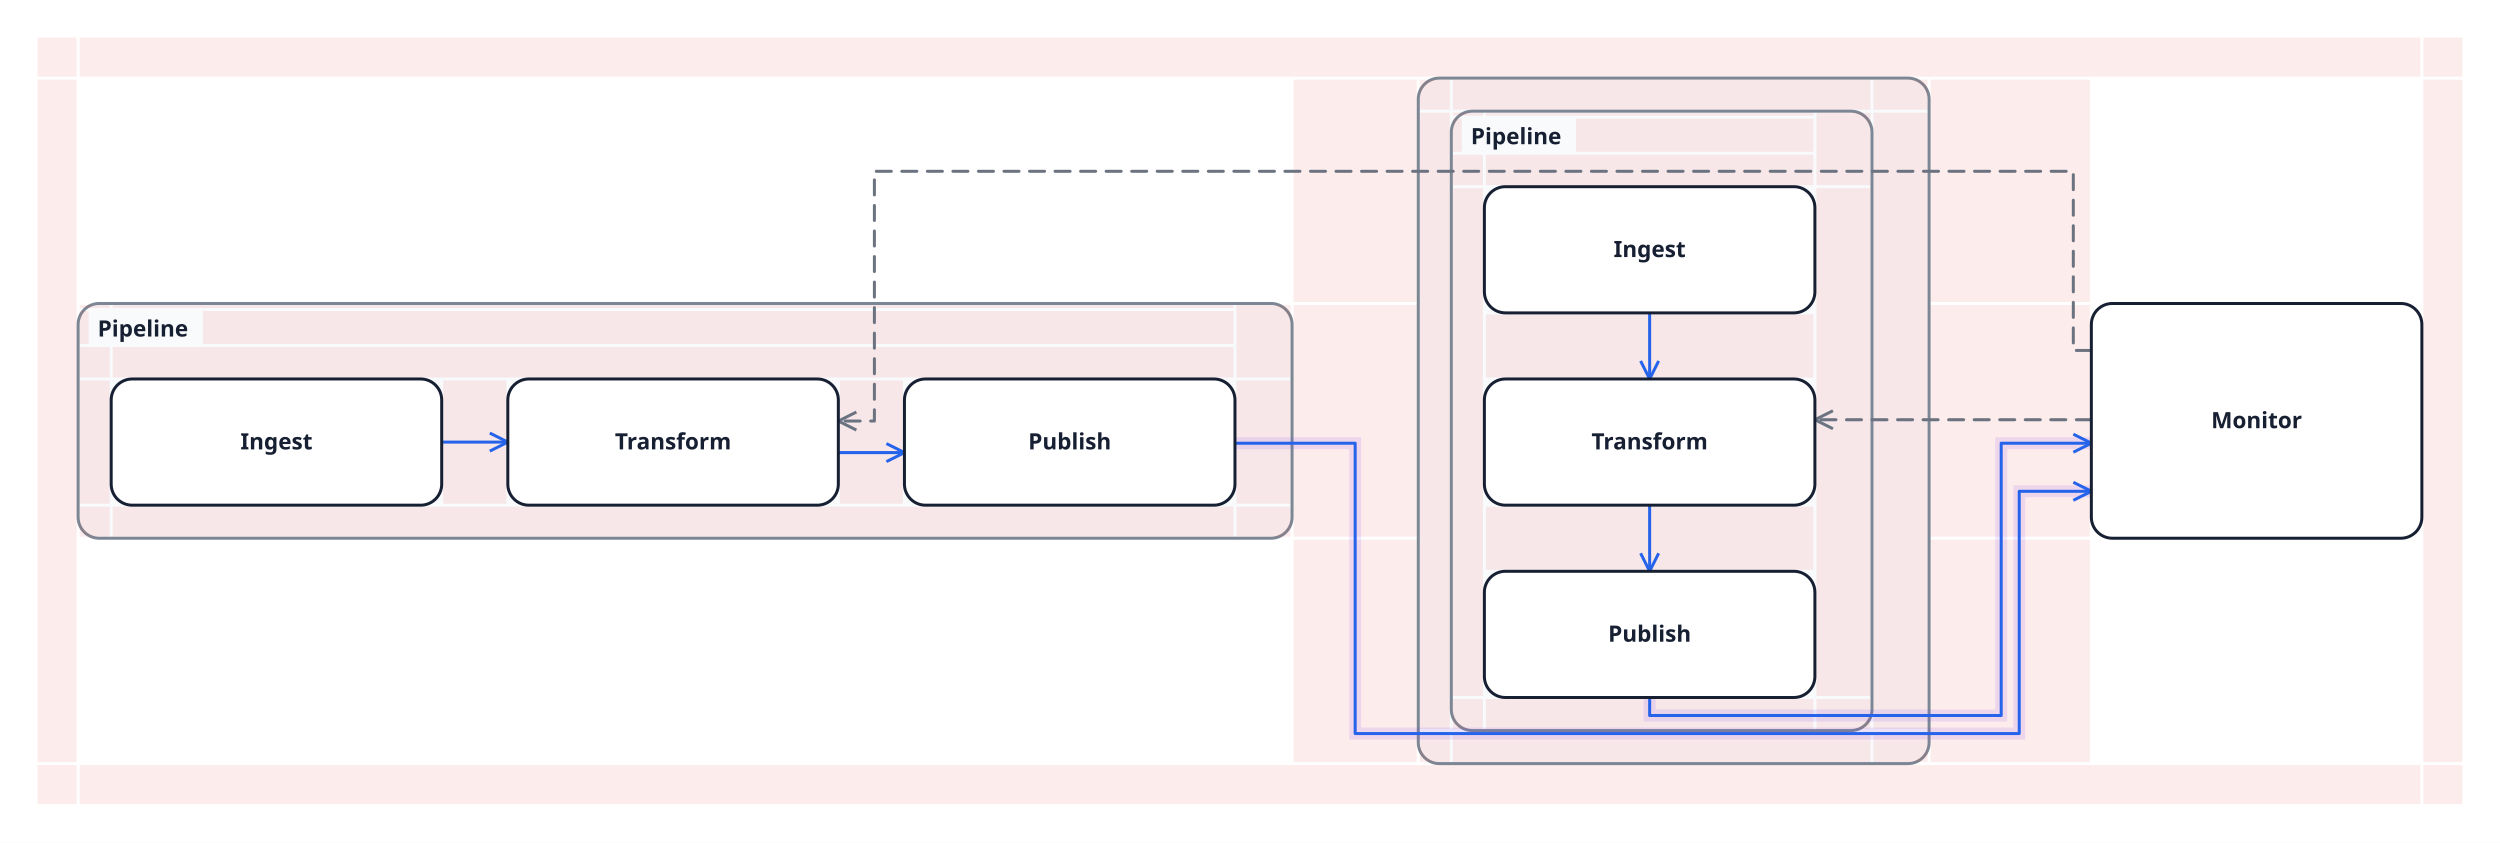
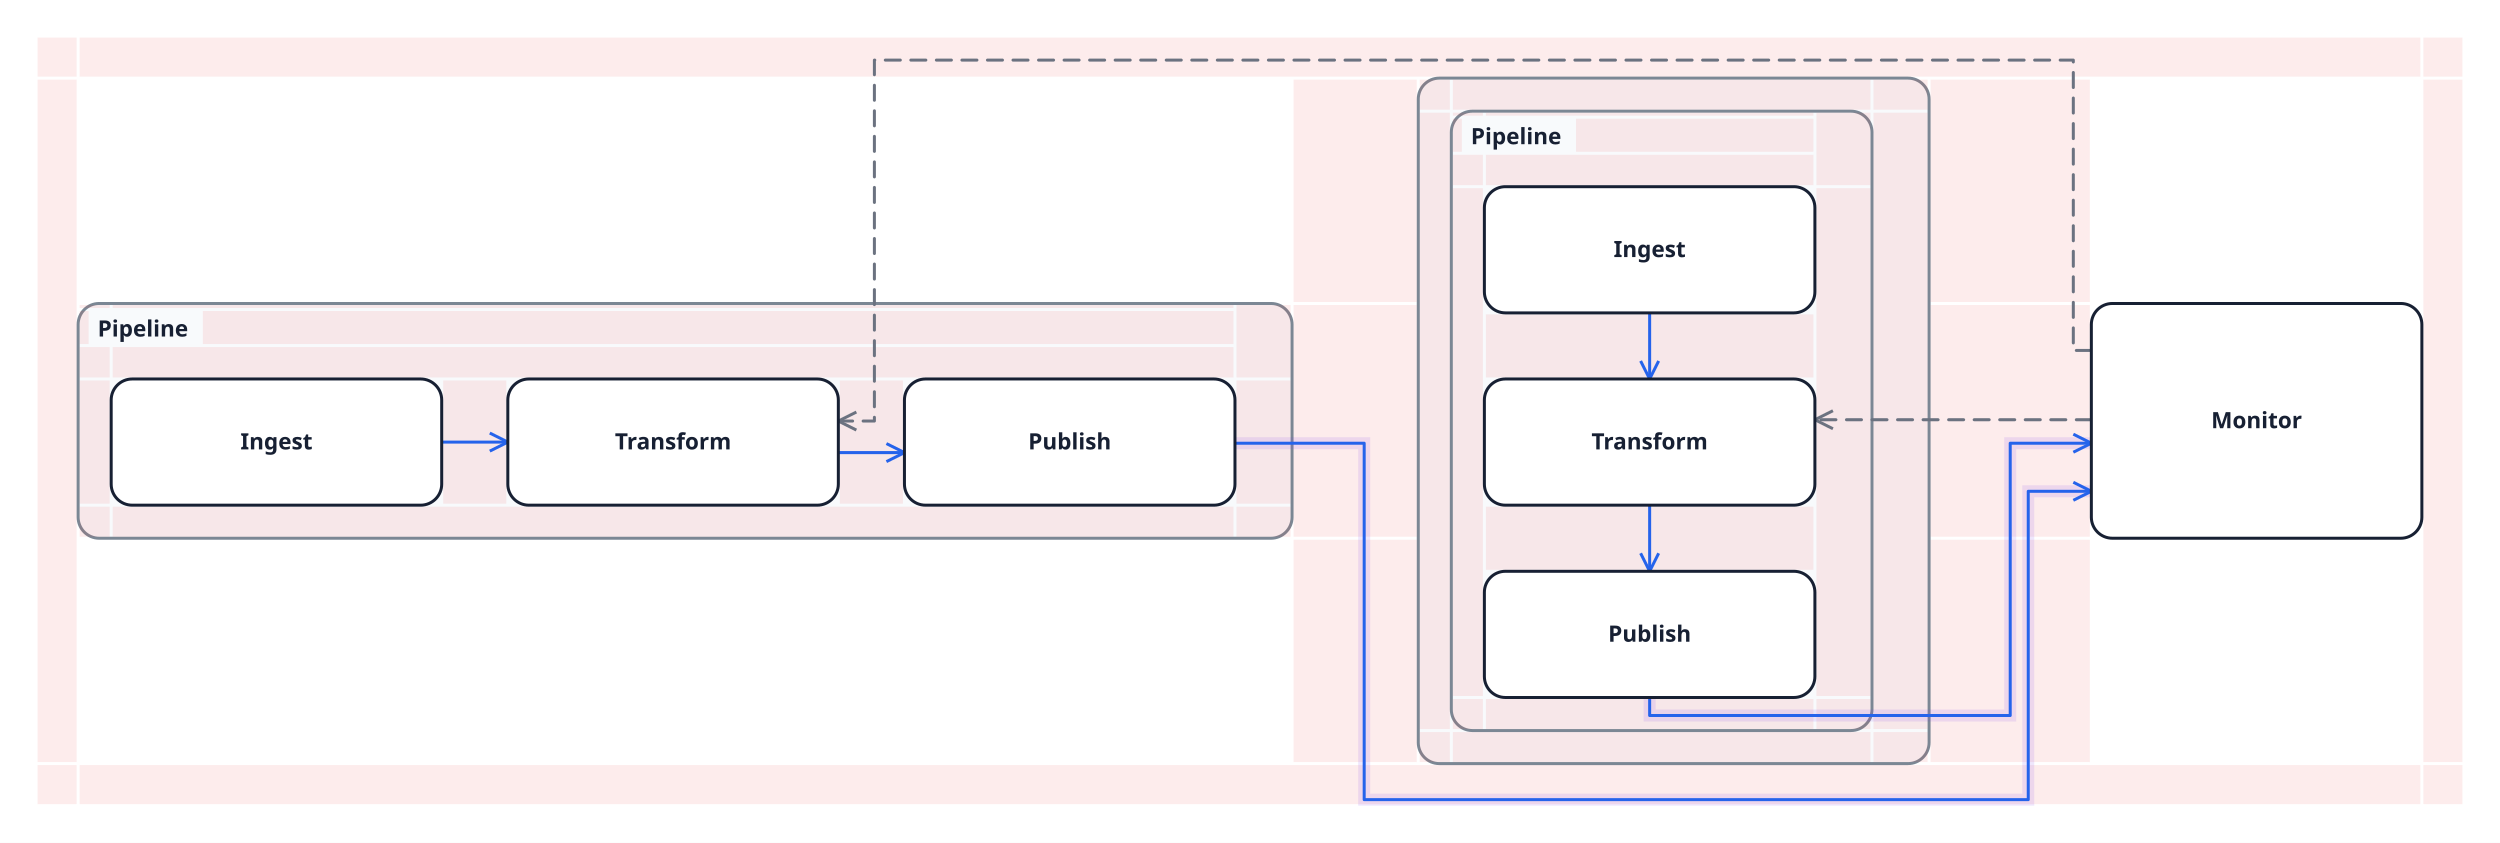
<svg xmlns="http://www.w3.org/2000/svg" width="1664" height="561" viewBox="0 0 1664 561" role="img" aria-label="grammar-coverage">
  <rect width="100%" height="100%" fill="#ffffff" />
  <g id="boundaries">
    <rect x="52" y="202" width="808" height="156.25" rx="14" fill="#f8fafc" stroke="#7b8794" stroke-width="2" />
    <rect x="944" y="52" width="340" height="456.25" rx="14" fill="#f8fafc" stroke="#7b8794" stroke-width="2" />
    <rect x="966" y="74" width="280" height="412.25" rx="14" fill="#f8fafc" stroke="#7b8794" stroke-width="2" />
  </g>
  <g id="routing-regions">
    <rect data-routing-region="mesh:padding:$root:top" data-region-kind="padding" data-materialized="false" data-authored="false" x="53" y="25" width="1558" height="26" fill="#ef4444" fill-opacity="0.1" />
    <rect data-routing-region="mesh:padding:$root:right" data-region-kind="padding" data-materialized="false" data-authored="false" x="1613" y="53" width="26" height="454.25" fill="#ef4444" fill-opacity="0.1" />
    <rect data-routing-region="mesh:padding:$root:bottom" data-region-kind="padding" data-materialized="false" data-authored="false" x="53" y="509.25" width="1558" height="26" fill="#ef4444" fill-opacity="0.1" />
    <rect data-routing-region="mesh:padding:$root:left" data-region-kind="padding" data-materialized="false" data-authored="false" x="25" y="53" width="26" height="454.25" fill="#ef4444" fill-opacity="0.1" />
    <rect data-routing-region="mesh:corner:$root:top-left" data-region-kind="corner" data-materialized="true" data-authored="false" x="25" y="25" width="26" height="26" fill="#ef4444" fill-opacity="0.1" />
    <rect data-routing-region="mesh:corner:$root:top-right" data-region-kind="corner" data-materialized="true" data-authored="false" x="1613" y="25" width="26" height="26" fill="#ef4444" fill-opacity="0.1" />
    <rect data-routing-region="mesh:corner:$root:bottom-right" data-region-kind="corner" data-materialized="true" data-authored="false" x="1613" y="509.25" width="26" height="26" fill="#ef4444" fill-opacity="0.1" />
    <rect data-routing-region="mesh:corner:$root:bottom-left" data-region-kind="corner" data-materialized="true" data-authored="false" x="25" y="509.25" width="26" height="26" fill="#ef4444" fill-opacity="0.1" />
    <rect data-routing-region="mesh:gap:system:0" data-region-kind="gap" data-materialized="true" data-authored="false" x="861" y="203" width="82" height="154.25" fill="#ef4444" fill-opacity="0.1" />
    <rect data-routing-region="mesh:gap:system:0:access-0" data-region-kind="gap" data-materialized="false" data-authored="false" x="861" y="53" width="82" height="148" fill="#ef4444" fill-opacity="0.1" />
    <rect data-routing-region="mesh:gap:system:0:access-1" data-region-kind="gap" data-materialized="false" data-authored="false" x="861" y="359.25" width="82" height="148" fill="#ef4444" fill-opacity="0.1" />
    <rect data-routing-region="mesh:gap:system:1" data-region-kind="gap" data-materialized="true" data-authored="false" x="1285" y="203" width="106" height="154.25" fill="#ef4444" fill-opacity="0.1" />
    <rect data-routing-region="mesh:gap:system:1:access-0" data-region-kind="gap" data-materialized="false" data-authored="false" x="1285" y="53" width="106" height="148" fill="#ef4444" fill-opacity="0.1" />
    <rect data-routing-region="mesh:gap:system:1:access-1" data-region-kind="gap" data-materialized="false" data-authored="false" x="1285" y="359.25" width="106" height="148" fill="#ef4444" fill-opacity="0.1" />
    <rect data-routing-region="mesh:padding:system/upright:top:part-0" data-region-kind="padding" data-materialized="false" data-authored="false" x="75" y="203" width="746" height="2" fill="#ef4444" fill-opacity="0.1" />
    <rect data-routing-region="mesh:padding:system/upright:top:part-1" data-region-kind="padding" data-materialized="false" data-authored="false" x="75" y="231" width="746" height="20.25" fill="#ef4444" fill-opacity="0.1" />
    <rect data-routing-region="mesh:padding:system/upright:top:part-2" data-region-kind="padding" data-materialized="false" data-authored="false" x="135" y="207" width="686" height="22" fill="#ef4444" fill-opacity="0.1" />
    <rect data-routing-region="mesh:padding:system/upright:right" data-region-kind="padding" data-materialized="true" data-authored="false" x="823" y="253.25" width="36" height="82" fill="#ef4444" fill-opacity="0.1" />
    <rect data-routing-region="mesh:padding:system/upright:bottom" data-region-kind="padding" data-materialized="false" data-authored="false" x="75" y="337.25" width="746" height="20" fill="#ef4444" fill-opacity="0.1" />
    <rect data-routing-region="mesh:padding:system/upright:left" data-region-kind="padding" data-materialized="false" data-authored="false" x="53" y="253.25" width="20" height="82" fill="#ef4444" fill-opacity="0.1" />
    <rect data-routing-region="mesh:corner:system/upright:top-left:part-0" data-region-kind="corner" data-materialized="true" data-authored="false" x="53" y="203" width="20" height="2" fill="#ef4444" fill-opacity="0.1" />
    <rect data-routing-region="mesh:corner:system/upright:top-left:part-1" data-region-kind="corner" data-materialized="true" data-authored="false" x="53" y="231" width="20" height="20.25" fill="#ef4444" fill-opacity="0.1" />
    <rect data-routing-region="mesh:corner:system/upright:top-left:part-2" data-region-kind="corner" data-materialized="true" data-authored="false" x="53" y="207" width="6" height="22" fill="#ef4444" fill-opacity="0.1" />
    <rect data-routing-region="mesh:corner:system/upright:top-right" data-region-kind="corner" data-materialized="true" data-authored="false" x="823" y="203" width="36" height="48.25" fill="#ef4444" fill-opacity="0.1" />
    <rect data-routing-region="mesh:corner:system/upright:bottom-right" data-region-kind="corner" data-materialized="true" data-authored="false" x="823" y="337.25" width="36" height="20" fill="#ef4444" fill-opacity="0.1" />
    <rect data-routing-region="mesh:corner:system/upright:bottom-left" data-region-kind="corner" data-materialized="true" data-authored="false" x="53" y="337.25" width="20" height="20" fill="#ef4444" fill-opacity="0.1" />
    <rect data-routing-region="mesh:gap:system/upright:0" data-region-kind="gap" data-materialized="true" data-authored="false" x="295" y="253.25" width="42" height="82" fill="#ef4444" fill-opacity="0.1" />
    <rect data-routing-region="mesh:gap:system/upright:1" data-region-kind="gap" data-materialized="true" data-authored="false" x="559" y="253.25" width="42" height="82" fill="#ef4444" fill-opacity="0.1" />
    <rect data-routing-region="mesh:padding:system/rotated:top" data-region-kind="padding" data-materialized="false" data-authored="false" x="967" y="53" width="278" height="20" fill="#ef4444" fill-opacity="0.1" />
    <rect data-routing-region="mesh:padding:system/rotated:right" data-region-kind="padding" data-materialized="true" data-authored="false" x="1247" y="75" width="36" height="410.25" fill="#ef4444" fill-opacity="0.1" />
    <rect data-routing-region="mesh:padding:system/rotated:bottom" data-region-kind="padding" data-materialized="false" data-authored="false" x="967" y="487.25" width="278" height="20" fill="#ef4444" fill-opacity="0.1" />
    <rect data-routing-region="mesh:padding:system/rotated:left" data-region-kind="padding" data-materialized="false" data-authored="false" x="945" y="75" width="20" height="410.25" fill="#ef4444" fill-opacity="0.1" />
    <rect data-routing-region="mesh:corner:system/rotated:top-left" data-region-kind="corner" data-materialized="true" data-authored="false" x="945" y="53" width="20" height="20" fill="#ef4444" fill-opacity="0.1" />
    <rect data-routing-region="mesh:corner:system/rotated:top-right" data-region-kind="corner" data-materialized="true" data-authored="false" x="1247" y="53" width="36" height="20" fill="#ef4444" fill-opacity="0.1" />
    <rect data-routing-region="mesh:corner:system/rotated:bottom-right" data-region-kind="corner" data-materialized="true" data-authored="false" x="1247" y="487.25" width="36" height="20" fill="#ef4444" fill-opacity="0.1" />
    <rect data-routing-region="mesh:corner:system/rotated:bottom-left" data-region-kind="corner" data-materialized="true" data-authored="false" x="945" y="487.25" width="20" height="20" fill="#ef4444" fill-opacity="0.1" />
    <rect data-routing-region="mesh:padding:system/rotated/pipeline:top:part-0" data-region-kind="padding" data-materialized="false" data-authored="false" x="989" y="75" width="218" height="2" fill="#ef4444" fill-opacity="0.1" />
    <rect data-routing-region="mesh:padding:system/rotated/pipeline:top:part-1" data-region-kind="padding" data-materialized="false" data-authored="false" x="989" y="103" width="218" height="20.25" fill="#ef4444" fill-opacity="0.1" />
    <rect data-routing-region="mesh:padding:system/rotated/pipeline:top:part-2" data-region-kind="padding" data-materialized="false" data-authored="false" x="1049" y="79" width="158" height="22" fill="#ef4444" fill-opacity="0.1" />
    <rect data-routing-region="mesh:padding:system/rotated/pipeline:right" data-region-kind="padding" data-materialized="true" data-authored="false" x="1209" y="125.25" width="36" height="338" fill="#ef4444" fill-opacity="0.1" />
    <rect data-routing-region="mesh:padding:system/rotated/pipeline:bottom" data-region-kind="padding" data-materialized="false" data-authored="false" x="989" y="465.25" width="218" height="20" fill="#ef4444" fill-opacity="0.1" />
    <rect data-routing-region="mesh:padding:system/rotated/pipeline:left" data-region-kind="padding" data-materialized="false" data-authored="false" x="967" y="125.25" width="20" height="338" fill="#ef4444" fill-opacity="0.1" />
    <rect data-routing-region="mesh:corner:system/rotated/pipeline:top-left:part-0" data-region-kind="corner" data-materialized="true" data-authored="false" x="967" y="75" width="20" height="2" fill="#ef4444" fill-opacity="0.1" />
    <rect data-routing-region="mesh:corner:system/rotated/pipeline:top-left:part-1" data-region-kind="corner" data-materialized="true" data-authored="false" x="967" y="103" width="20" height="20.25" fill="#ef4444" fill-opacity="0.1" />
    <rect data-routing-region="mesh:corner:system/rotated/pipeline:top-left:part-2" data-region-kind="corner" data-materialized="true" data-authored="false" x="967" y="79" width="6" height="22" fill="#ef4444" fill-opacity="0.1" />
    <rect data-routing-region="mesh:corner:system/rotated/pipeline:top-right" data-region-kind="corner" data-materialized="true" data-authored="false" x="1209" y="75" width="36" height="48.25" fill="#ef4444" fill-opacity="0.1" />
    <rect data-routing-region="mesh:corner:system/rotated/pipeline:bottom-right" data-region-kind="corner" data-materialized="true" data-authored="false" x="1209" y="465.25" width="36" height="20" fill="#ef4444" fill-opacity="0.1" />
    <rect data-routing-region="mesh:corner:system/rotated/pipeline:bottom-left" data-region-kind="corner" data-materialized="true" data-authored="false" x="967" y="465.25" width="20" height="20" fill="#ef4444" fill-opacity="0.1" />
    <rect data-routing-region="mesh:gap:system/rotated/pipeline:0" data-region-kind="gap" data-materialized="true" data-authored="false" x="989" y="209.25" width="218" height="42" fill="#ef4444" fill-opacity="0.1" />
    <rect data-routing-region="mesh:gap:system/rotated/pipeline:1" data-region-kind="gap" data-materialized="true" data-authored="false" x="989" y="337.25" width="218" height="42" fill="#ef4444" fill-opacity="0.1" />
  </g>
  <g id="sharing-debug">
    <g data-share-group="port-group:system/monitor:probes" data-share-mode="separate" data-share-lanes="2" />
    <g data-share-group="explicit::audit" data-share-mode="bundle" data-share-lanes="2">
-       <polyline data-bundle-lane="explicit::audit:lane:1" data-bundle-line="audit-rotated" points="1098,464.25 1098,476.25 1332,476.25 1332,295 1392,295" fill="none" stroke="#7c3aed" stroke-width="8" stroke-opacity="0.12" />
-       <polyline data-bundle-lane="explicit::audit:lane:0" data-bundle-line="audit-upright" points="822,295 902,295 902,488.25 1344,488.25 1344,327 1392,327" fill="none" stroke="#7c3aed" stroke-width="8" stroke-opacity="0.12" />
+       <polyline data-bundle-lane="explicit::audit:lane:1" data-bundle-line="audit-rotated" points="1098,464.25 1098,476.25 1338,476.25 1338,295 1392,295" fill="none" stroke="#7c3aed" stroke-width="8" stroke-opacity="0.12" />
+       <polyline data-bundle-lane="explicit::audit:lane:0" data-bundle-line="audit-upright" points="822,295 908,295 908,532.25 1350,532.25 1350,327 1392,327" fill="none" stroke="#7c3aed" stroke-width="8" stroke-opacity="0.12" />
    </g>
  </g>
  <g id="corridor-dividers" />
  <g id="lines">
    <g data-line="$line-1">
      <polyline points="294,294.25 338,294.25" fill="none" stroke="#2563eb" stroke-width="2" stroke-linejoin="round" stroke-linecap="round" />
      <path d="M 326 300.25 L 338 294.25 L 326 288.25" fill="none" stroke="#2563eb" stroke-width="2" stroke-linejoin="round" />
    </g>
    <g data-line="$line-2">
      <polyline points="558,301.25 602,301.25" fill="none" stroke="#2563eb" stroke-width="2" stroke-linejoin="round" stroke-linecap="round" />
      <path d="M 590 307.25 L 602 301.25 L 590 295.25" fill="none" stroke="#2563eb" stroke-width="2" stroke-linejoin="round" />
    </g>
    <g data-line="$line-3">
      <polyline points="1098,208.25 1098,252.25" fill="none" stroke="#2563eb" stroke-width="2" stroke-linejoin="round" stroke-linecap="round" />
      <path d="M 1092 240.25 L 1098 252.25 L 1104 240.25" fill="none" stroke="#2563eb" stroke-width="2" stroke-linejoin="round" />
    </g>
    <g data-line="$line-4">
      <polyline points="1098,336.25 1098,380.25" fill="none" stroke="#2563eb" stroke-width="2" stroke-linejoin="round" stroke-linecap="round" />
      <path d="M 1092 368.25 L 1098 380.25 L 1104 368.25" fill="none" stroke="#2563eb" stroke-width="2" stroke-linejoin="round" />
    </g>
    <g data-line="probe-upright">
-       <polyline points="1392,233.25 1380,233.25 1380,114 582,114 582,280.25 558,280.25" fill="none" stroke="#6b7280" stroke-width="2" stroke-linejoin="round" stroke-linecap="round" stroke-dasharray="10 7" />
+       <polyline points="1392,233.25 1380,233.25 1380,40 582,40 582,280.25 558,280.25" fill="none" stroke="#6b7280" stroke-width="2" stroke-linejoin="round" stroke-linecap="round" stroke-dasharray="10 7" />
      <path d="M 570 274.25 L 558 280.25 L 570 286.25" fill="none" stroke="#6b7280" stroke-width="2" stroke-linejoin="round" />
    </g>
    <g data-line="probe-rotated">
      <polyline points="1392,279.375 1208,279.375" fill="none" stroke="#6b7280" stroke-width="2" stroke-linejoin="round" stroke-linecap="round" stroke-dasharray="10 7" />
      <path d="M 1220 273.375 L 1208 279.375 L 1220 285.375" fill="none" stroke="#6b7280" stroke-width="2" stroke-linejoin="round" />
    </g>
    <g data-line="audit-upright">
-       <polyline points="822,295 902,295 902,488.25 1344,488.25 1344,327 1392,327" fill="none" stroke="#2563eb" stroke-width="2" stroke-linejoin="round" stroke-linecap="round" />
+       <polyline points="822,295 908,295 908,532.25 1350,532.25 1350,327 1392,327" fill="none" stroke="#2563eb" stroke-width="2" stroke-linejoin="round" stroke-linecap="round" />
      <path d="M 1380 333 L 1392 327 L 1380 321" fill="none" stroke="#2563eb" stroke-width="2" stroke-linejoin="round" />
    </g>
    <g data-line="audit-rotated">
-       <polyline points="1098,464.25 1098,476.25 1332,476.25 1332,295 1392,295" fill="none" stroke="#2563eb" stroke-width="2" stroke-linejoin="round" stroke-linecap="round" />
+       <polyline points="1098,464.25 1098,476.25 1338,476.25 1338,295 1392,295" fill="none" stroke="#2563eb" stroke-width="2" stroke-linejoin="round" stroke-linecap="round" />
      <path d="M 1380 301 L 1392 295 L 1380 289" fill="none" stroke="#2563eb" stroke-width="2" stroke-linejoin="round" />
    </g>
  </g>
  <g id="objects">
    <rect x="74" y="252.25" width="220" height="84" rx="14" fill="#ffffff" stroke="#172033" stroke-width="2" />
    <rect x="338" y="252.25" width="220" height="84" rx="14" fill="#ffffff" stroke="#172033" stroke-width="2" />
    <rect x="602" y="252.25" width="220" height="84" rx="14" fill="#ffffff" stroke="#172033" stroke-width="2" />
    <rect x="988" y="124.25" width="220" height="84" rx="14" fill="#ffffff" stroke="#172033" stroke-width="2" />
    <rect x="988" y="252.25" width="220" height="84" rx="14" fill="#ffffff" stroke="#172033" stroke-width="2" />
    <rect x="988" y="380.25" width="220" height="84" rx="14" fill="#ffffff" stroke="#172033" stroke-width="2" />
    <rect x="1392" y="202" width="220" height="156.25" rx="14" fill="#ffffff" stroke="#172033" stroke-width="2" />
  </g>
  <g id="ports" />
  <g id="text">
    <text x="65" y="224" text-anchor="start" fill="#172033" font-family="ui-rounded, 'Comic Sans MS', sans-serif" font-size="15" font-weight="700">Pipeline</text>
    <text x="184" y="299.125" text-anchor="middle" fill="#172033" font-family="ui-rounded, 'Comic Sans MS', sans-serif" font-size="15" font-weight="700">Ingest</text>
    <text x="448" y="299.125" text-anchor="middle" fill="#172033" font-family="ui-rounded, 'Comic Sans MS', sans-serif" font-size="15" font-weight="700">Transform</text>
    <text x="712" y="299.125" text-anchor="middle" fill="#172033" font-family="ui-rounded, 'Comic Sans MS', sans-serif" font-size="15" font-weight="700">Publish</text>
    <text x="979" y="96" text-anchor="start" fill="#172033" font-family="ui-rounded, 'Comic Sans MS', sans-serif" font-size="15" font-weight="700">Pipeline</text>
    <text x="1098" y="171.125" text-anchor="middle" fill="#172033" font-family="ui-rounded, 'Comic Sans MS', sans-serif" font-size="15" font-weight="700">Ingest</text>
    <text x="1098" y="299.125" text-anchor="middle" fill="#172033" font-family="ui-rounded, 'Comic Sans MS', sans-serif" font-size="15" font-weight="700">Transform</text>
    <text x="1098" y="427.125" text-anchor="middle" fill="#172033" font-family="ui-rounded, 'Comic Sans MS', sans-serif" font-size="15" font-weight="700">Publish</text>
    <text x="1502" y="285" text-anchor="middle" fill="#172033" font-family="ui-rounded, 'Comic Sans MS', sans-serif" font-size="15" font-weight="700">Monitor</text>
  </g>
</svg>
